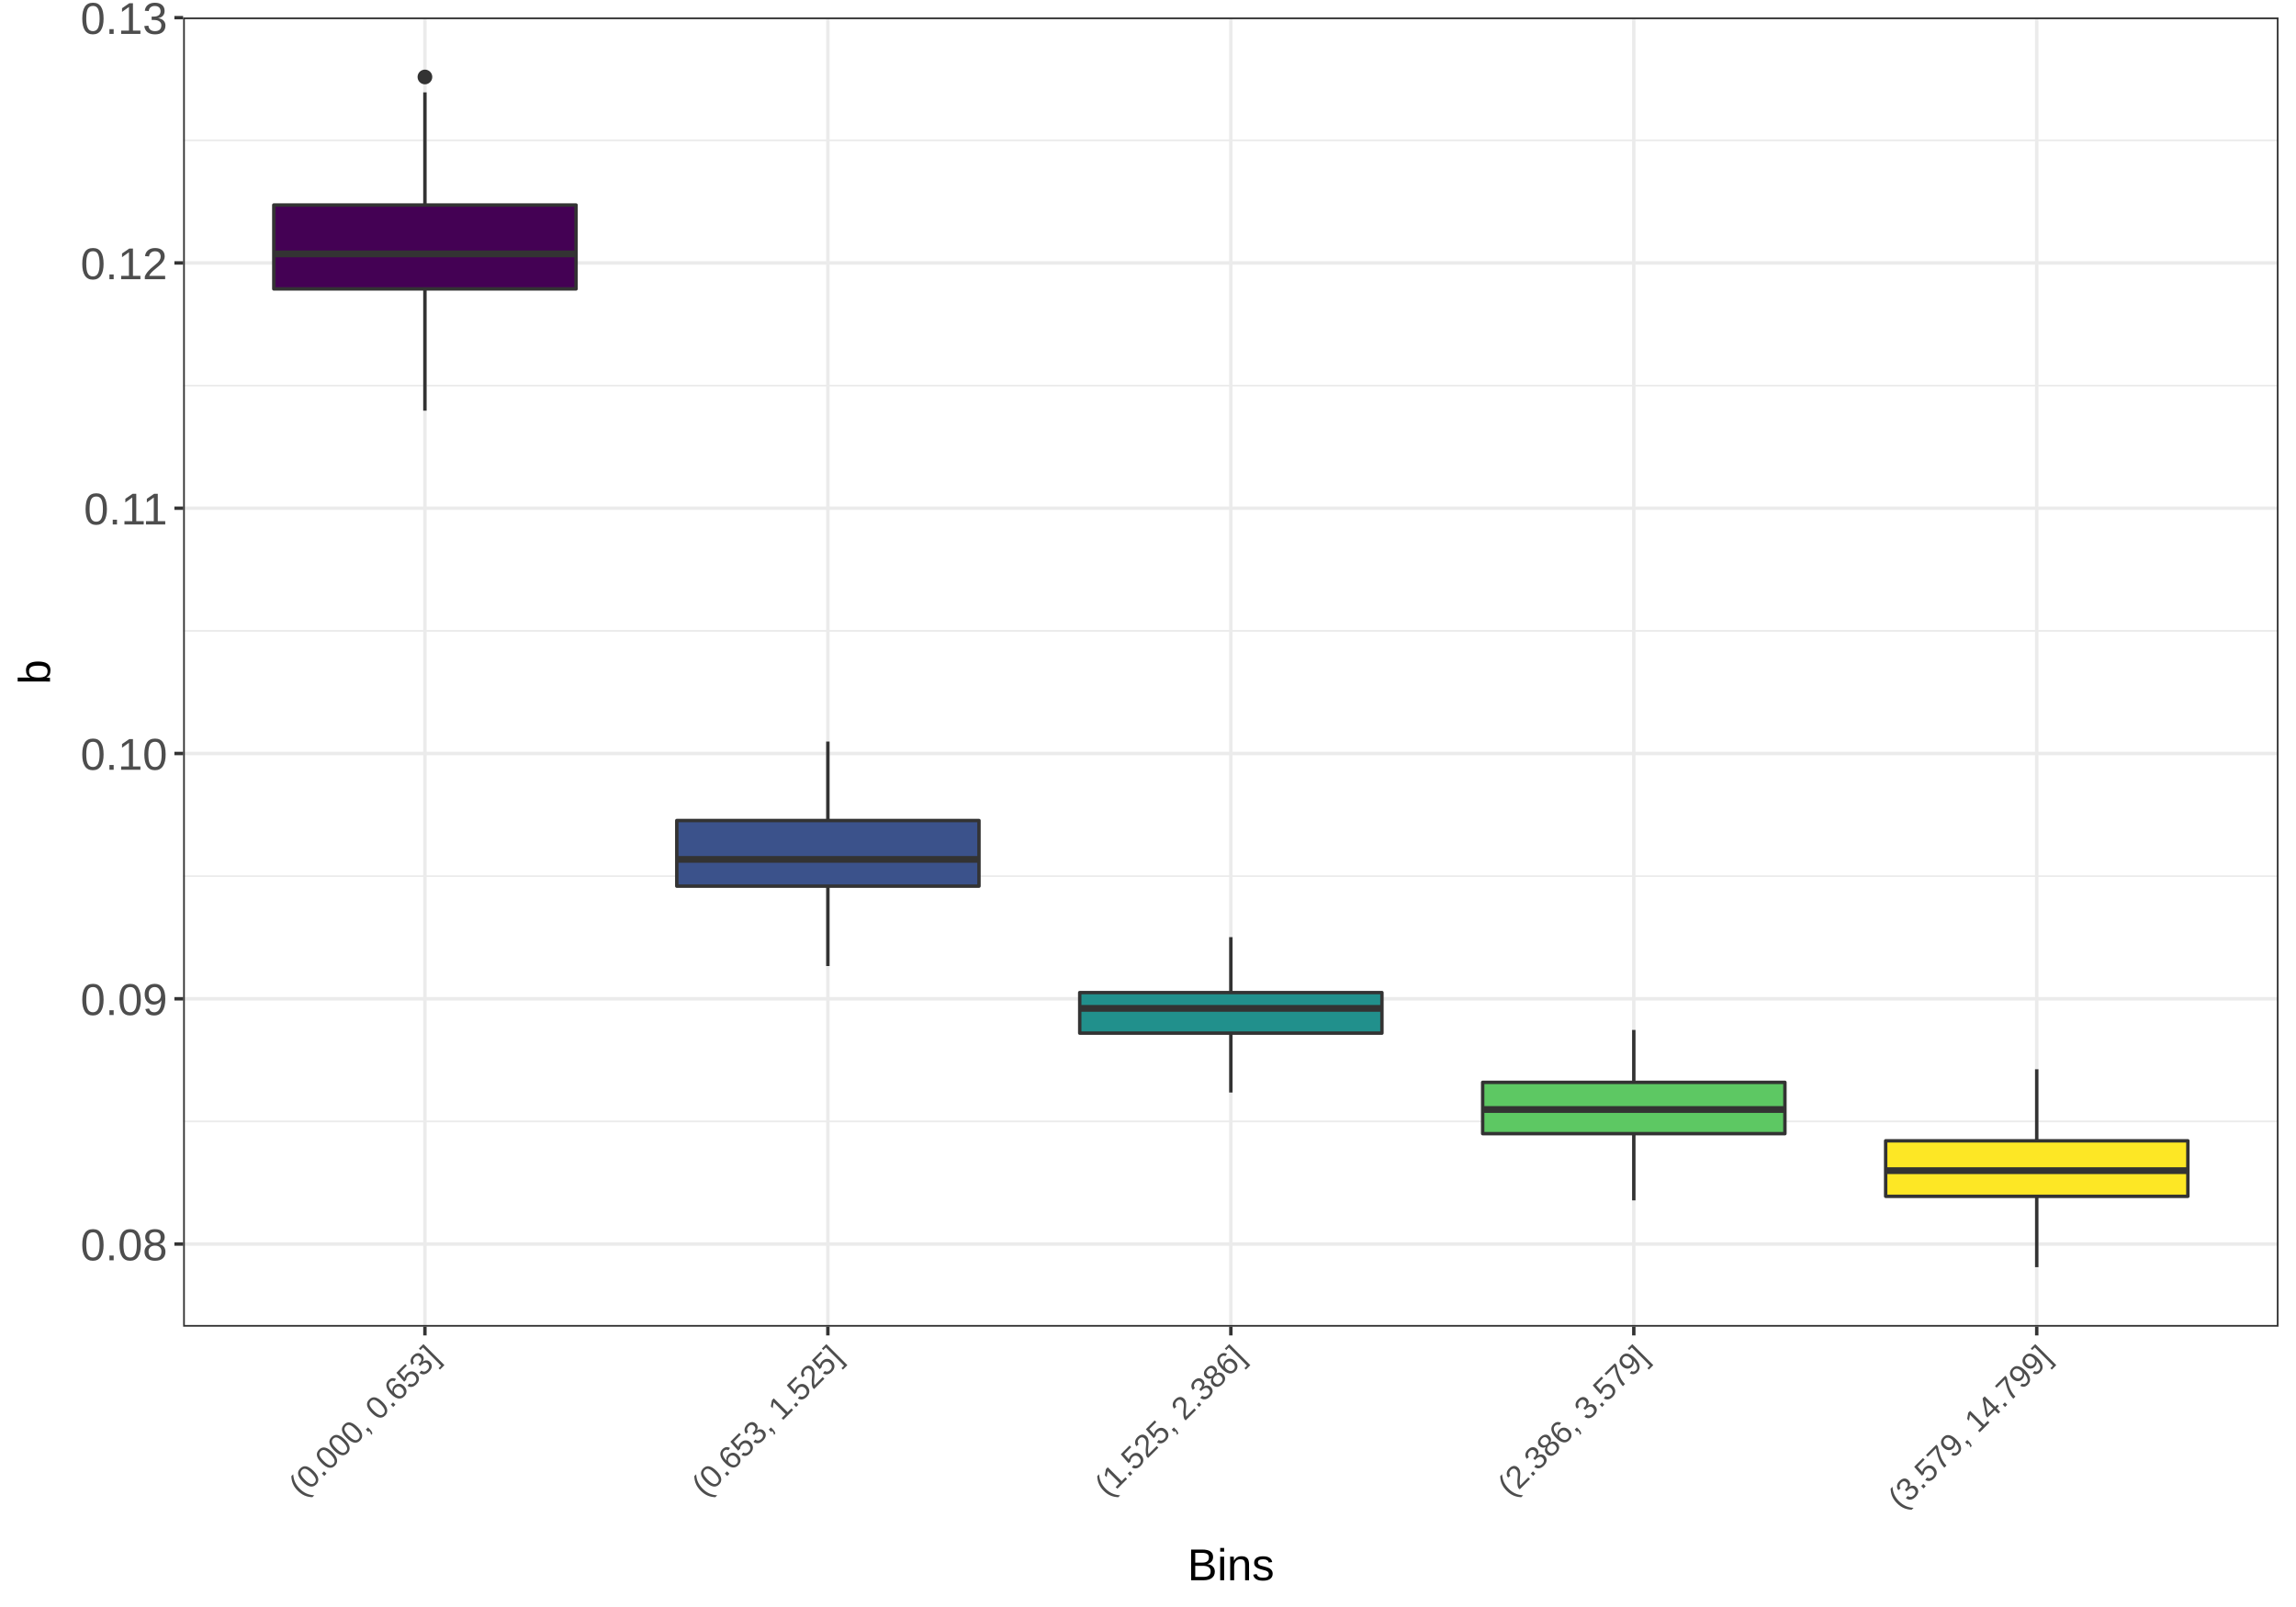
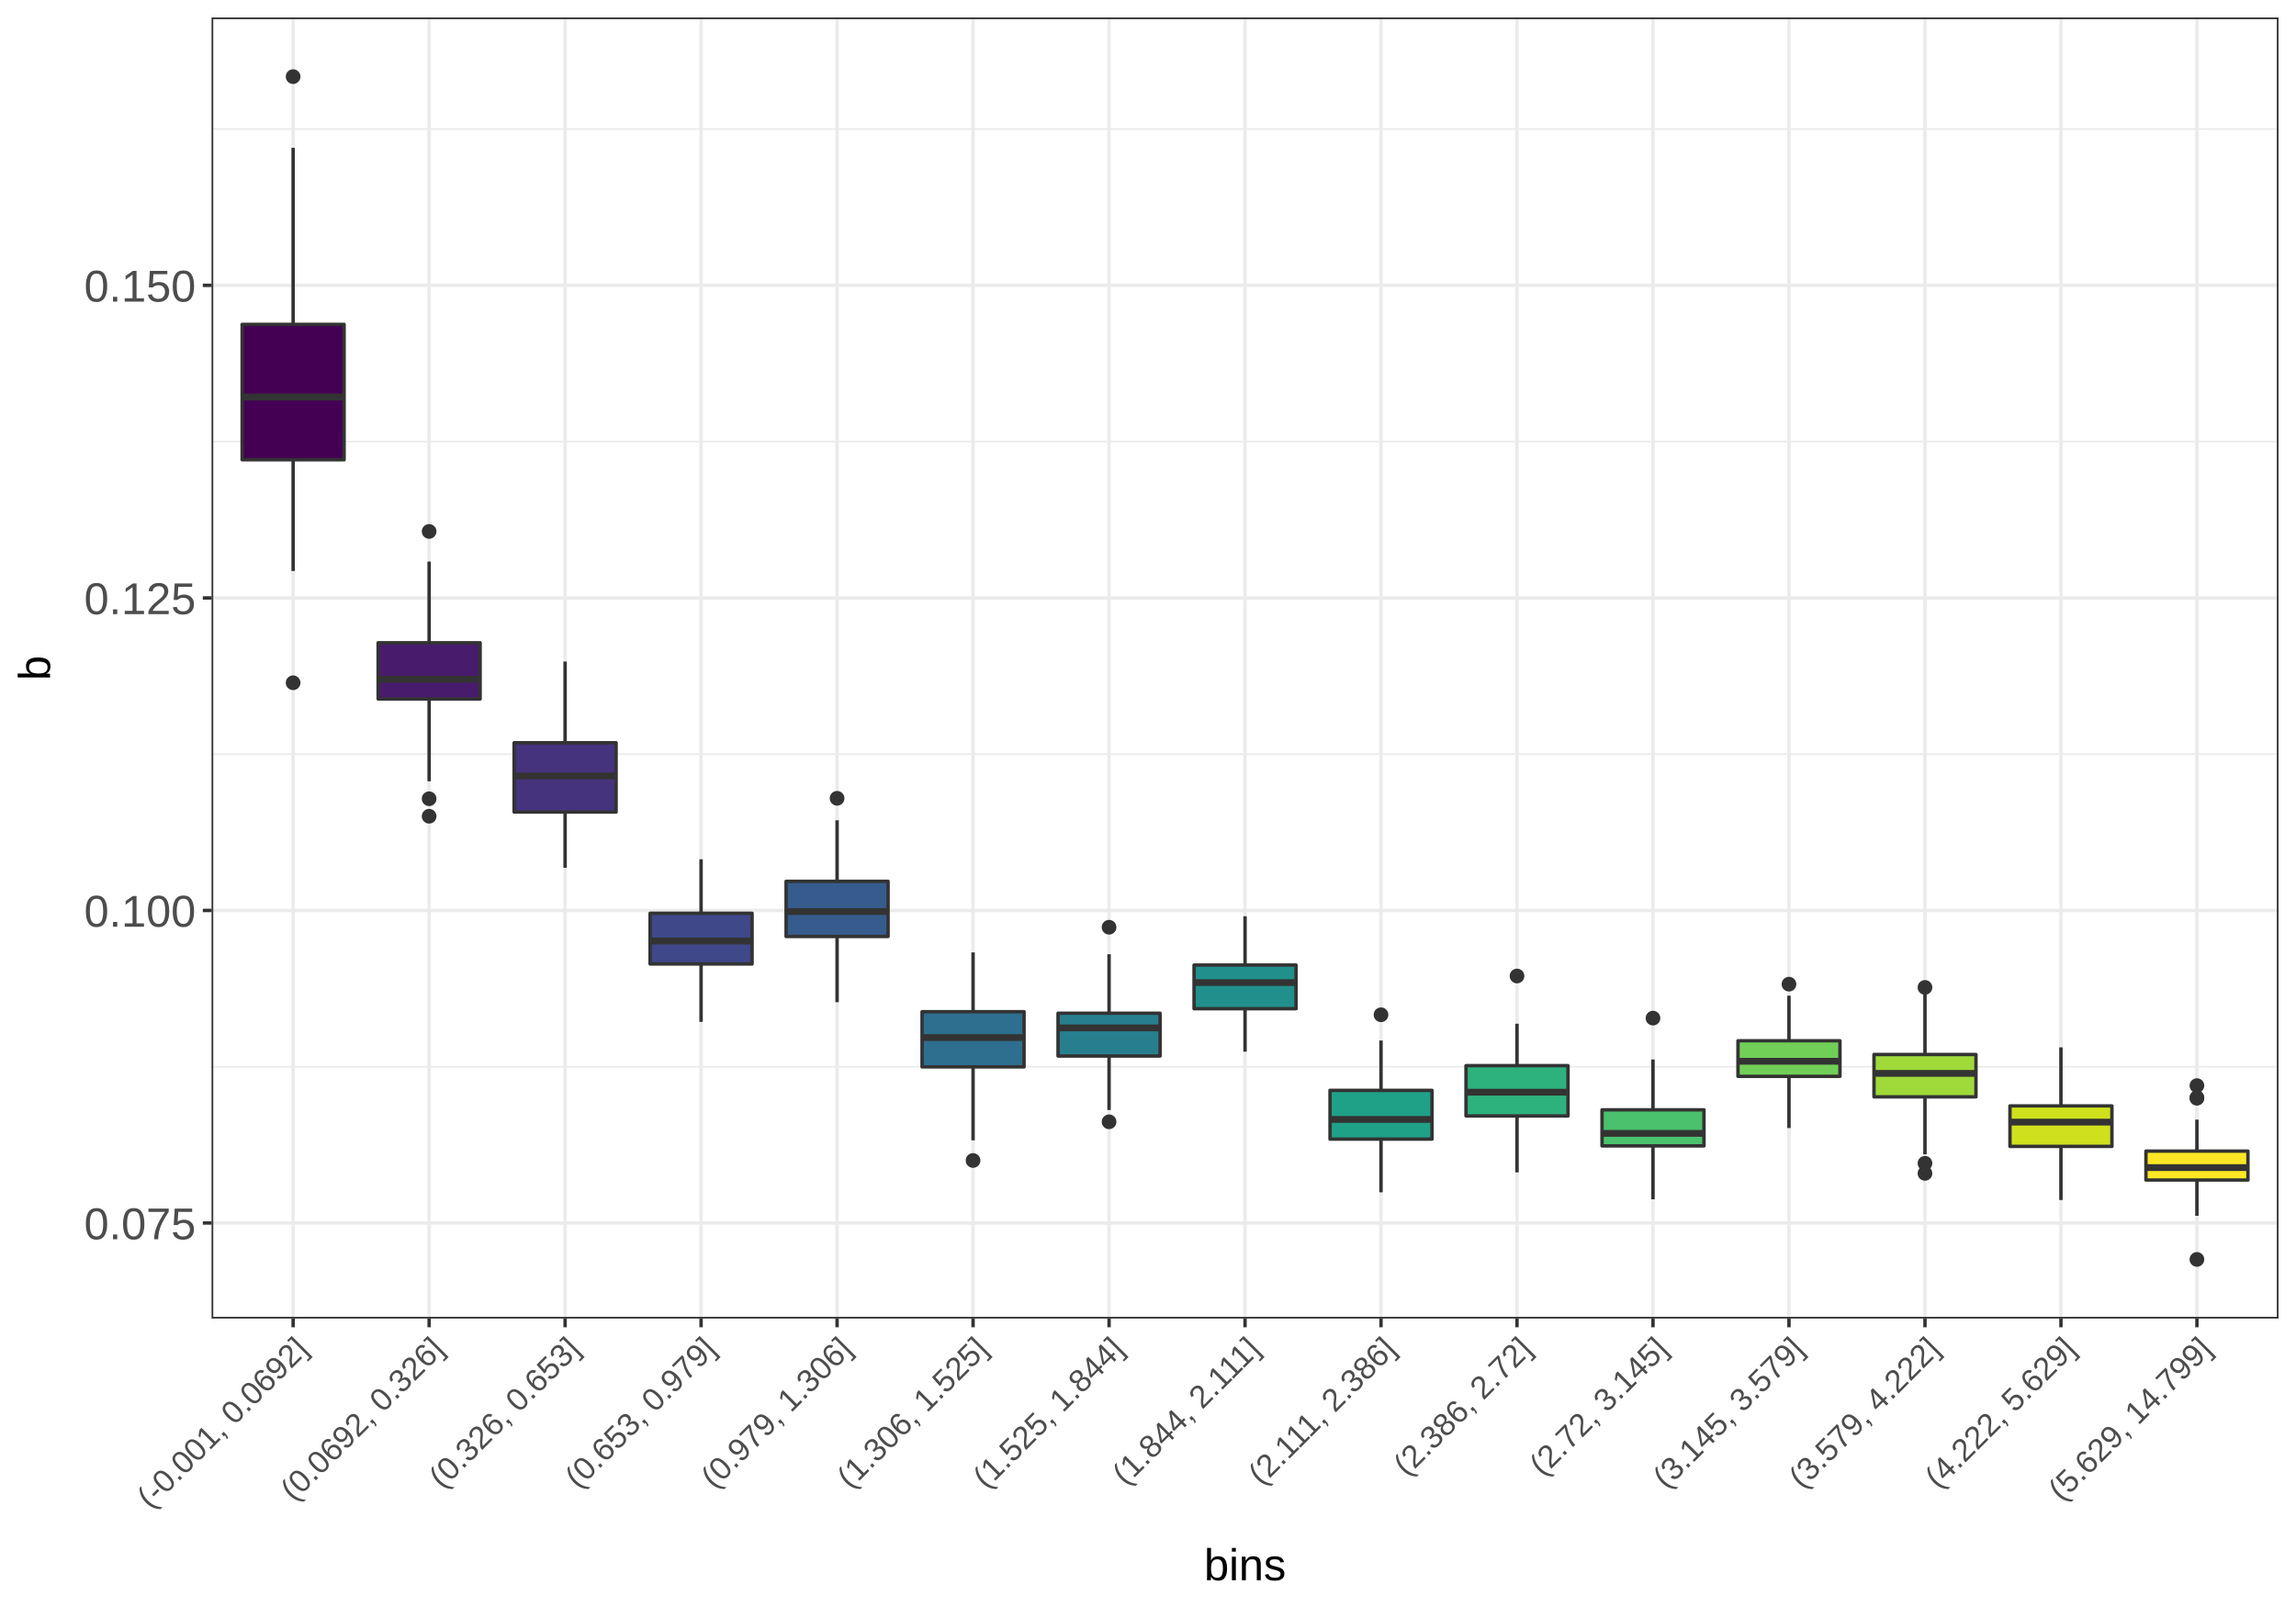
- <svg xmlns="http://www.w3.org/2000/svg" class="svglite" width="720.00pt" height="504.00pt" viewBox="0 0 720.00 504.00" version="1.1" id="svg152">
-   <defs id="defs4">
-     <style type="text/css" id="style2">
+ <svg xmlns="http://www.w3.org/2000/svg" class="svglite" width="720.00pt" height="504.00pt" viewBox="0 0 720.00 504.00">
+   <defs>
+     <style type="text/css">
    .svglite line, .svglite polyline, .svglite polygon, .svglite path, .svglite rect, .svglite circle {
      fill: none;
      stroke: #000000;
      stroke-linecap: round;
      stroke-linejoin: round;
      stroke-miterlimit: 10.00;
    }
  </style>
  </defs>
-   <rect width="100%" height="100%" style="stroke: none; fill: #FFFFFF;" id="rect6" />
-   <defs id="defs11">
+   <rect width="100%" height="100%" style="stroke: none; fill: #FFFFFF;" />
+   <defs>
    <clipPath id="cpMC4wMHw3MjAuMDB8MC4wMHw1MDQuMDA=">
-       <rect x="0.00" y="0.00" width="720.00" height="504.00" id="rect8" />
+       <rect x="0.00" y="0.00" width="720.00" height="504.00" />
    </clipPath>
  </defs>
-   <rect x="0" y="0" width="720" height="504" style="fill:#ffffff;stroke:#ffffff;stroke-width:1.07" id="rect13" />
-   <defs id="defs20">
-     <clipPath id="cpNTcuNDN8NzE0LjUyfDUuNDh8NDE2LjA4">
-       <rect x="57.43" y="5.48" width="657.09" height="410.60" id="rect17" />
+   <g clip-path="url(#cpMC4wMHw3MjAuMDB8MC4wMHw1MDQuMDA=)">
+     <rect x="-0" y="-0" width="720.00" height="504.00" style="stroke-width: 1.07; stroke: #FFFFFF; fill: #FFFFFF;" />
+   </g>
+   <defs>
+     <clipPath id="cpNjYuMzR8NzE0LjUyfDUuNDh8NDEzLjUz">
+       <rect x="66.34" y="5.48" width="648.18" height="408.05" />
    </clipPath>
  </defs>
-   <g clip-path="url(#cpNTcuNDN8NzE0LjUyfDUuNDh8NDE2LjA4)" id="g100">
-     <rect x="57.43" y="5.48" width="657.09" height="410.60" style="stroke-width: 1.07; stroke: none; fill: #FFFFFF;" id="rect22" />
-     <polyline points="57.43,351.71 714.52,351.71 " style="stroke-width: 0.53; stroke: #EBEBEB; stroke-linecap: butt;" id="polyline24" />
-     <polyline points="57.43,274.78 714.52,274.78 " style="stroke-width: 0.53; stroke: #EBEBEB; stroke-linecap: butt;" id="polyline26" />
-     <polyline points="57.43,197.86 714.52,197.86 " style="stroke-width: 0.53; stroke: #EBEBEB; stroke-linecap: butt;" id="polyline28" />
-     <polyline points="57.43,120.93 714.52,120.93 " style="stroke-width: 0.53; stroke: #EBEBEB; stroke-linecap: butt;" id="polyline30" />
-     <polyline points="57.43,44.01 714.52,44.01 " style="stroke-width: 0.53; stroke: #EBEBEB; stroke-linecap: butt;" id="polyline32" />
-     <polyline points="57.43,390.17 714.52,390.17 " style="stroke-width: 1.07; stroke: #EBEBEB; stroke-linecap: butt;" id="polyline34" />
-     <polyline points="57.43,313.24 714.52,313.24 " style="stroke-width: 1.07; stroke: #EBEBEB; stroke-linecap: butt;" id="polyline36" />
-     <polyline points="57.43,236.32 714.52,236.32 " style="stroke-width: 1.07; stroke: #EBEBEB; stroke-linecap: butt;" id="polyline38" />
-     <polyline points="57.43,159.39 714.52,159.39 " style="stroke-width: 1.07; stroke: #EBEBEB; stroke-linecap: butt;" id="polyline40" />
-     <polyline points="57.43,82.47 714.52,82.47 " style="stroke-width: 1.07; stroke: #EBEBEB; stroke-linecap: butt;" id="polyline42" />
-     <polyline points="57.43,5.54 714.52,5.54 " style="stroke-width: 1.07; stroke: #EBEBEB; stroke-linecap: butt;" id="polyline44" />
-     <polyline points="133.25,416.08 133.25,5.48 " style="stroke-width: 1.07; stroke: #EBEBEB; stroke-linecap: butt;" id="polyline46" />
-     <polyline points="259.61,416.08 259.61,5.48 " style="stroke-width: 1.07; stroke: #EBEBEB; stroke-linecap: butt;" id="polyline48" />
-     <polyline points="385.98,416.08 385.98,5.48 " style="stroke-width: 1.07; stroke: #EBEBEB; stroke-linecap: butt;" id="polyline50" />
-     <polyline points="512.34,416.08 512.34,5.48 " style="stroke-width: 1.07; stroke: #EBEBEB; stroke-linecap: butt;" id="polyline52" />
-     <polyline points="638.70,416.08 638.70,5.48 " style="stroke-width: 1.07; stroke: #EBEBEB; stroke-linecap: butt;" id="polyline54" />
-     <circle cx="133.25" cy="24.14" r="1.95" style="stroke-width: 0.71; stroke: #333333; fill: #333333;" id="circle56" />
-     <line x1="133.25" y1="64.30" x2="133.25" y2="28.98" style="stroke-width: 1.07; stroke: #333333; stroke-linecap: butt;" id="line58" />
-     <line x1="133.25" y1="90.61" x2="133.25" y2="128.79" style="stroke-width: 1.07; stroke: #333333; stroke-linecap: butt;" id="line60" />
-     <polygon points="85.86,64.30 85.86,90.61 180.64,90.61 180.64,64.30 85.86,64.30 " style="stroke-width: 1.07; stroke: #333333; fill: #440154;" id="polygon62" />
-     <line x1="85.86" y1="79.64" x2="180.64" y2="79.64" style="stroke-width: 2.13; stroke: #333333; stroke-linecap: butt;" id="line64" />
-     <line x1="259.61" y1="257.34" x2="259.61" y2="232.56" style="stroke-width: 1.07; stroke: #333333; stroke-linecap: butt;" id="line66" />
-     <line x1="259.61" y1="277.92" x2="259.61" y2="302.98" style="stroke-width: 1.07; stroke: #333333; stroke-linecap: butt;" id="line68" />
-     <polygon points="212.23,257.34 212.23,277.92 307.00,277.92 307.00,257.34 212.23,257.34 " style="stroke-width: 1.07; stroke: #333333; fill: #3B528B;" id="polygon70" />
-     <line x1="212.23" y1="269.53" x2="307.00" y2="269.53" style="stroke-width: 2.13; stroke: #333333; stroke-linecap: butt;" id="line72" />
-     <line x1="385.98" y1="311.30" x2="385.98" y2="293.92" style="stroke-width: 1.07; stroke: #333333; stroke-linecap: butt;" id="line74" />
-     <line x1="385.98" y1="324.02" x2="385.98" y2="342.65" style="stroke-width: 1.07; stroke: #333333; stroke-linecap: butt;" id="line76" />
-     <polygon points="338.59,311.30 338.59,324.02 433.36,324.02 433.36,311.30 338.59,311.30 " style="stroke-width: 1.07; stroke: #333333; fill: #21908C;" id="polygon78" />
-     <line x1="338.59" y1="316.25" x2="433.36" y2="316.25" style="stroke-width: 2.13; stroke: #333333; stroke-linecap: butt;" id="line80" />
-     <line x1="512.34" y1="339.45" x2="512.34" y2="323.03" style="stroke-width: 1.07; stroke: #333333; stroke-linecap: butt;" id="line82" />
-     <line x1="512.34" y1="355.55" x2="512.34" y2="376.47" style="stroke-width: 1.07; stroke: #333333; stroke-linecap: butt;" id="line84" />
-     <polygon points="464.95,339.45 464.95,355.55 559.73,355.55 559.73,339.45 464.95,339.45 " style="stroke-width: 1.07; stroke: #333333; fill: #5DC863;" id="polygon86" />
-     <line x1="464.95" y1="347.98" x2="559.73" y2="347.98" style="stroke-width: 2.13; stroke: #333333; stroke-linecap: butt;" id="line88" />
-     <line x1="638.70" y1="357.79" x2="638.70" y2="335.35" style="stroke-width: 1.07; stroke: #333333; stroke-linecap: butt;" id="line90" />
-     <line x1="638.70" y1="375.20" x2="638.70" y2="397.42" style="stroke-width: 1.07; stroke: #333333; stroke-linecap: butt;" id="line92" />
-     <polygon points="591.32,357.79 591.32,375.20 686.09,375.20 686.09,357.79 591.32,357.79 " style="stroke-width: 1.07; stroke: #333333; fill: #FDE725;" id="polygon94" />
-     <line x1="591.32" y1="367.16" x2="686.09" y2="367.16" style="stroke-width: 2.13; stroke: #333333; stroke-linecap: butt;" id="line96" />
-     <rect x="57.43" y="5.48" width="657.09" height="410.60" style="stroke-width: 1.07; stroke: #333333;" id="rect98" />
+   <g clip-path="url(#cpNjYuMzR8NzE0LjUyfDUuNDh8NDEzLjUz)">
+     <rect x="66.34" y="5.48" width="648.18" height="408.05" style="stroke-width: 1.07; stroke: none; fill: #FFFFFF;" />
+     <polyline points="66.34,334.55 714.52,334.55 " style="stroke-width: 0.53; stroke: #EBEBEB; stroke-linecap: butt;" />
+     <polyline points="66.34,236.53 714.52,236.53 " style="stroke-width: 0.53; stroke: #EBEBEB; stroke-linecap: butt;" />
+     <polyline points="66.34,138.50 714.52,138.50 " style="stroke-width: 0.53; stroke: #EBEBEB; stroke-linecap: butt;" />
+     <polyline points="66.34,40.48 714.52,40.48 " style="stroke-width: 0.53; stroke: #EBEBEB; stroke-linecap: butt;" />
+     <polyline points="66.34,383.57 714.52,383.57 " style="stroke-width: 1.07; stroke: #EBEBEB; stroke-linecap: butt;" />
+     <polyline points="66.34,285.54 714.52,285.54 " style="stroke-width: 1.07; stroke: #EBEBEB; stroke-linecap: butt;" />
+     <polyline points="66.34,187.52 714.52,187.52 " style="stroke-width: 1.07; stroke: #EBEBEB; stroke-linecap: butt;" />
+     <polyline points="66.34,89.49 714.52,89.49 " style="stroke-width: 1.07; stroke: #EBEBEB; stroke-linecap: butt;" />
+     <polyline points="91.92,413.53 91.92,5.48 " style="stroke-width: 1.07; stroke: #EBEBEB; stroke-linecap: butt;" />
+     <polyline points="134.57,413.53 134.57,5.48 " style="stroke-width: 1.07; stroke: #EBEBEB; stroke-linecap: butt;" />
+     <polyline points="177.21,413.53 177.21,5.48 " style="stroke-width: 1.07; stroke: #EBEBEB; stroke-linecap: butt;" />
+     <polyline points="219.85,413.53 219.85,5.48 " style="stroke-width: 1.07; stroke: #EBEBEB; stroke-linecap: butt;" />
+     <polyline points="262.50,413.53 262.50,5.48 " style="stroke-width: 1.07; stroke: #EBEBEB; stroke-linecap: butt;" />
+     <polyline points="305.14,413.53 305.14,5.48 " style="stroke-width: 1.07; stroke: #EBEBEB; stroke-linecap: butt;" />
+     <polyline points="347.79,413.53 347.79,5.48 " style="stroke-width: 1.07; stroke: #EBEBEB; stroke-linecap: butt;" />
+     <polyline points="390.43,413.53 390.43,5.48 " style="stroke-width: 1.07; stroke: #EBEBEB; stroke-linecap: butt;" />
+     <polyline points="433.07,413.53 433.07,5.48 " style="stroke-width: 1.07; stroke: #EBEBEB; stroke-linecap: butt;" />
+     <polyline points="475.72,413.53 475.72,5.48 " style="stroke-width: 1.07; stroke: #EBEBEB; stroke-linecap: butt;" />
+     <polyline points="518.36,413.53 518.36,5.48 " style="stroke-width: 1.07; stroke: #EBEBEB; stroke-linecap: butt;" />
+     <polyline points="561.00,413.53 561.00,5.48 " style="stroke-width: 1.07; stroke: #EBEBEB; stroke-linecap: butt;" />
+     <polyline points="603.65,413.53 603.65,5.48 " style="stroke-width: 1.07; stroke: #EBEBEB; stroke-linecap: butt;" />
+     <polyline points="646.29,413.53 646.29,5.48 " style="stroke-width: 1.07; stroke: #EBEBEB; stroke-linecap: butt;" />
+     <polyline points="688.93,413.53 688.93,5.48 " style="stroke-width: 1.07; stroke: #EBEBEB; stroke-linecap: butt;" />
+     <circle cx="91.92" cy="214.13" r="1.95" style="stroke-width: 0.71; stroke: #333333; fill: #333333;" />
+     <circle cx="91.92" cy="24.03" r="1.95" style="stroke-width: 0.71; stroke: #333333; fill: #333333;" />
+     <line x1="91.92" y1="101.73" x2="91.92" y2="46.35" style="stroke-width: 1.07; stroke: #333333; stroke-linecap: butt;" />
+     <line x1="91.92" y1="144.19" x2="91.92" y2="179.07" style="stroke-width: 1.07; stroke: #333333; stroke-linecap: butt;" />
+     <polygon points="75.93,101.73 75.93,144.19 107.91,144.19 107.91,101.73 75.93,101.73 " style="stroke-width: 1.07; stroke: #333333; fill: #440154;" />
+     <line x1="75.93" y1="124.52" x2="107.91" y2="124.52" style="stroke-width: 2.13; stroke: #333333; stroke-linecap: butt;" />
+     <circle cx="134.57" cy="166.67" r="1.95" style="stroke-width: 0.71; stroke: #333333; fill: #333333;" />
+     <circle cx="134.57" cy="256.00" r="1.95" style="stroke-width: 0.71; stroke: #333333; fill: #333333;" />
+     <circle cx="134.57" cy="250.51" r="1.95" style="stroke-width: 0.71; stroke: #333333; fill: #333333;" />
+     <line x1="134.57" y1="201.59" x2="134.57" y2="176.12" style="stroke-width: 1.07; stroke: #333333; stroke-linecap: butt;" />
+     <line x1="134.57" y1="219.21" x2="134.57" y2="245.03" style="stroke-width: 1.07; stroke: #333333; stroke-linecap: butt;" />
+     <polygon points="118.58,201.59 118.58,219.21 150.56,219.21 150.56,201.59 118.58,201.59 " style="stroke-width: 1.07; stroke: #333333; fill: #481B6D;" />
+     <line x1="118.58" y1="213.03" x2="150.56" y2="213.03" style="stroke-width: 2.13; stroke: #333333; stroke-linecap: butt;" />
+     <line x1="177.21" y1="232.95" x2="177.21" y2="207.48" style="stroke-width: 1.07; stroke: #333333; stroke-linecap: butt;" />
+     <line x1="177.21" y1="254.68" x2="177.21" y2="272.16" style="stroke-width: 1.07; stroke: #333333; stroke-linecap: butt;" />
+     <polygon points="161.22,232.95 161.22,254.68 193.20,254.68 193.20,232.95 161.22,232.95 " style="stroke-width: 1.07; stroke: #333333; fill: #46337E;" />
+     <line x1="161.22" y1="243.37" x2="193.20" y2="243.37" style="stroke-width: 2.13; stroke: #333333; stroke-linecap: butt;" />
+     <line x1="219.85" y1="286.43" x2="219.85" y2="269.50" style="stroke-width: 1.07; stroke: #333333; stroke-linecap: butt;" />
+     <line x1="219.85" y1="302.33" x2="219.85" y2="320.49" style="stroke-width: 1.07; stroke: #333333; stroke-linecap: butt;" />
+     <polygon points="203.86,286.43 203.86,302.33 235.85,302.33 235.85,286.43 203.86,286.43 " style="stroke-width: 1.07; stroke: #333333; fill: #3F4889;" />
+     <line x1="203.86" y1="295.14" x2="235.85" y2="295.14" style="stroke-width: 2.13; stroke: #333333; stroke-linecap: butt;" />
+     <circle cx="262.50" cy="250.37" r="1.95" style="stroke-width: 0.71; stroke: #333333; fill: #333333;" />
+     <line x1="262.50" y1="276.40" x2="262.50" y2="257.26" style="stroke-width: 1.07; stroke: #333333; stroke-linecap: butt;" />
+     <line x1="262.50" y1="293.70" x2="262.50" y2="314.32" style="stroke-width: 1.07; stroke: #333333; stroke-linecap: butt;" />
+     <polygon points="246.51,276.40 246.51,293.70 278.49,293.70 278.49,276.40 246.51,276.40 " style="stroke-width: 1.07; stroke: #333333; fill: #365C8D;" />
+     <line x1="246.51" y1="285.88" x2="278.49" y2="285.88" style="stroke-width: 2.13; stroke: #333333; stroke-linecap: butt;" />
+     <circle cx="305.14" cy="363.96" r="1.95" style="stroke-width: 0.71; stroke: #333333; fill: #333333;" />
+     <line x1="305.14" y1="317.30" x2="305.14" y2="298.69" style="stroke-width: 1.07; stroke: #333333; stroke-linecap: butt;" />
+     <line x1="305.14" y1="334.61" x2="305.14" y2="357.63" style="stroke-width: 1.07; stroke: #333333; stroke-linecap: butt;" />
+     <polygon points="289.15,317.30 289.15,334.61 321.13,334.61 321.13,317.30 289.15,317.30 " style="stroke-width: 1.07; stroke: #333333; fill: #2E6E8E;" />
+     <line x1="289.15" y1="325.41" x2="321.13" y2="325.41" style="stroke-width: 2.13; stroke: #333333; stroke-linecap: butt;" />
+     <circle cx="347.79" cy="351.83" r="1.95" style="stroke-width: 0.71; stroke: #333333; fill: #333333;" />
+     <circle cx="347.79" cy="290.81" r="1.95" style="stroke-width: 0.71; stroke: #333333; fill: #333333;" />
+     <line x1="347.79" y1="317.77" x2="347.79" y2="299.27" style="stroke-width: 1.07; stroke: #333333; stroke-linecap: butt;" />
+     <line x1="347.79" y1="331.20" x2="347.79" y2="348.13" style="stroke-width: 1.07; stroke: #333333; stroke-linecap: butt;" />
+     <polygon points="331.79,317.77 331.79,331.20 363.78,331.20 363.78,317.77 331.79,317.77 " style="stroke-width: 1.07; stroke: #333333; fill: #277F8E;" />
+     <line x1="331.79" y1="322.37" x2="363.78" y2="322.37" style="stroke-width: 2.13; stroke: #333333; stroke-linecap: butt;" />
+     <line x1="390.43" y1="302.67" x2="390.43" y2="287.37" style="stroke-width: 1.07; stroke: #333333; stroke-linecap: butt;" />
+     <line x1="390.43" y1="316.36" x2="390.43" y2="329.84" style="stroke-width: 1.07; stroke: #333333; stroke-linecap: butt;" />
+     <polygon points="374.44,302.67 374.44,316.36 406.42,316.36 406.42,302.67 374.44,302.67 " style="stroke-width: 1.07; stroke: #333333; fill: #21908C;" />
+     <line x1="374.44" y1="308.16" x2="406.42" y2="308.16" style="stroke-width: 2.13; stroke: #333333; stroke-linecap: butt;" />
+     <circle cx="433.07" cy="318.26" r="1.95" style="stroke-width: 0.71; stroke: #333333; fill: #333333;" />
+     <line x1="433.07" y1="341.97" x2="433.07" y2="326.35" style="stroke-width: 1.07; stroke: #333333; stroke-linecap: butt;" />
+     <line x1="433.07" y1="357.26" x2="433.07" y2="373.94" style="stroke-width: 1.07; stroke: #333333; stroke-linecap: butt;" />
+     <polygon points="417.08,341.97 417.08,357.26 449.06,357.26 449.06,341.97 417.08,341.97 " style="stroke-width: 1.07; stroke: #333333; fill: #1FA187;" />
+     <line x1="417.08" y1="351.08" x2="449.06" y2="351.08" style="stroke-width: 2.13; stroke: #333333; stroke-linecap: butt;" />
+     <circle cx="475.72" cy="306.10" r="1.95" style="stroke-width: 0.71; stroke: #333333; fill: #333333;" />
+     <line x1="475.72" y1="334.22" x2="475.72" y2="321.06" style="stroke-width: 1.07; stroke: #333333; stroke-linecap: butt;" />
+     <line x1="475.72" y1="349.99" x2="475.72" y2="367.70" style="stroke-width: 1.07; stroke: #333333; stroke-linecap: butt;" />
+     <polygon points="459.72,334.22 459.72,349.99 491.71,349.99 491.71,334.22 459.72,334.22 " style="stroke-width: 1.07; stroke: #333333; fill: #2DB27D;" />
+     <line x1="459.72" y1="342.53" x2="491.71" y2="342.53" style="stroke-width: 2.13; stroke: #333333; stroke-linecap: butt;" />
+     <circle cx="518.36" cy="319.31" r="1.95" style="stroke-width: 0.71; stroke: #333333; fill: #333333;" />
+     <line x1="518.36" y1="348.07" x2="518.36" y2="332.27" style="stroke-width: 1.07; stroke: #333333; stroke-linecap: butt;" />
+     <line x1="518.36" y1="359.39" x2="518.36" y2="376.13" style="stroke-width: 1.07; stroke: #333333; stroke-linecap: butt;" />
+     <polygon points="502.37,348.07 502.37,359.39 534.35,359.39 534.35,348.07 502.37,348.07 " style="stroke-width: 1.07; stroke: #333333; fill: #4AC16D;" />
+     <line x1="502.37" y1="355.46" x2="534.35" y2="355.46" style="stroke-width: 2.13; stroke: #333333; stroke-linecap: butt;" />
+     <circle cx="561.00" cy="308.66" r="1.95" style="stroke-width: 0.71; stroke: #333333; fill: #333333;" />
+     <line x1="561.00" y1="326.41" x2="561.00" y2="312.26" style="stroke-width: 1.07; stroke: #333333; stroke-linecap: butt;" />
+     <line x1="561.00" y1="337.57" x2="561.00" y2="353.77" style="stroke-width: 1.07; stroke: #333333; stroke-linecap: butt;" />
+     <polygon points="545.01,326.41 545.01,337.57 576.99,337.57 576.99,326.41 545.01,326.41 " style="stroke-width: 1.07; stroke: #333333; fill: #71CF57;" />
+     <line x1="545.01" y1="332.85" x2="576.99" y2="332.85" style="stroke-width: 2.13; stroke: #333333; stroke-linecap: butt;" />
+     <circle cx="603.65" cy="368.00" r="1.95" style="stroke-width: 0.71; stroke: #333333; fill: #333333;" />
+     <circle cx="603.65" cy="309.68" r="1.95" style="stroke-width: 0.71; stroke: #333333; fill: #333333;" />
+     <circle cx="603.65" cy="364.84" r="1.95" style="stroke-width: 0.71; stroke: #333333; fill: #333333;" />
+     <line x1="603.65" y1="330.72" x2="603.65" y2="310.85" style="stroke-width: 1.07; stroke: #333333; stroke-linecap: butt;" />
+     <line x1="603.65" y1="344.00" x2="603.65" y2="362.02" style="stroke-width: 1.07; stroke: #333333; stroke-linecap: butt;" />
+     <polygon points="587.66,330.72 587.66,344.00 619.64,344.00 619.64,330.72 587.66,330.72 " style="stroke-width: 1.07; stroke: #333333; fill: #9FDA3A;" />
+     <line x1="587.66" y1="336.64" x2="619.64" y2="336.64" style="stroke-width: 2.13; stroke: #333333; stroke-linecap: butt;" />
+     <line x1="646.29" y1="346.84" x2="646.29" y2="328.48" style="stroke-width: 1.07; stroke: #333333; stroke-linecap: butt;" />
+     <line x1="646.29" y1="359.54" x2="646.29" y2="376.36" style="stroke-width: 1.07; stroke: #333333; stroke-linecap: butt;" />
+     <polygon points="630.30,346.84 630.30,359.54 662.28,359.54 662.28,346.84 630.30,346.84 " style="stroke-width: 1.07; stroke: #333333; fill: #CFE11C;" />
+     <line x1="630.30" y1="351.92" x2="662.28" y2="351.92" style="stroke-width: 2.13; stroke: #333333; stroke-linecap: butt;" />
+     <circle cx="688.93" cy="344.23" r="1.95" style="stroke-width: 0.71; stroke: #333333; fill: #333333;" />
+     <circle cx="688.93" cy="394.99" r="1.95" style="stroke-width: 0.71; stroke: #333333; fill: #333333;" />
+     <circle cx="688.93" cy="344.44" r="1.95" style="stroke-width: 0.71; stroke: #333333; fill: #333333;" />
+     <circle cx="688.93" cy="340.48" r="1.95" style="stroke-width: 0.71; stroke: #333333; fill: #333333;" />
+     <line x1="688.93" y1="361.02" x2="688.93" y2="351.14" style="stroke-width: 1.07; stroke: #333333; stroke-linecap: butt;" />
+     <line x1="688.93" y1="370.09" x2="688.93" y2="381.31" style="stroke-width: 1.07; stroke: #333333; stroke-linecap: butt;" />
+     <polygon points="672.94,361.02 672.94,370.09 704.93,370.09 704.93,361.02 672.94,361.02 " style="stroke-width: 1.07; stroke: #333333; fill: #FDE725;" />
+     <line x1="672.94" y1="366.19" x2="704.93" y2="366.19" style="stroke-width: 2.13; stroke: #333333; stroke-linecap: butt;" />
+     <rect x="66.34" y="5.48" width="648.18" height="408.05" style="stroke-width: 1.07; stroke: #333333;" />
  </g>
-   <text x="52.5" y="395.27" text-anchor="end" style="font-size:14px;font-family:Arimo;fill:#4d4d4d" textLength="31.17" lengthAdjust="spacingAndGlyphs" id="text102">0.08</text>
-   <text x="52.5" y="318.34" text-anchor="end" style="font-size:14px;font-family:Arimo;fill:#4d4d4d" textLength="31.17" lengthAdjust="spacingAndGlyphs" id="text104">0.09</text>
-   <text x="52.5" y="241.42" text-anchor="end" style="font-size:14px;font-family:Arimo;fill:#4d4d4d" textLength="31.17" lengthAdjust="spacingAndGlyphs" id="text106">0.10</text>
-   <text x="52.5" y="164.49" text-anchor="end" style="font-size:14px;font-family:Arimo;fill:#4d4d4d" textLength="31.17" lengthAdjust="spacingAndGlyphs" id="text108">0.11</text>
-   <text x="52.5" y="87.57" text-anchor="end" style="font-size:14px;font-family:Arimo;fill:#4d4d4d" textLength="31.17" lengthAdjust="spacingAndGlyphs" id="text110">0.12</text>
-   <text x="52.5" y="10.64" text-anchor="end" style="font-size:14px;font-family:Arimo;fill:#4d4d4d" textLength="31.17" lengthAdjust="spacingAndGlyphs" id="text112">0.13</text>
-   <polyline points="54.69,390.17 57.43,390.17 " style="stroke:#333333;stroke-width:1.07;stroke-linecap:butt" id="polyline114" />
-   <polyline points="54.69,313.24 57.43,313.24 " style="stroke:#333333;stroke-width:1.07;stroke-linecap:butt" id="polyline116" />
-   <polyline points="54.69,236.32 57.43,236.32 " style="stroke:#333333;stroke-width:1.07;stroke-linecap:butt" id="polyline118" />
-   <polyline points="54.69,159.39 57.43,159.39 " style="stroke:#333333;stroke-width:1.07;stroke-linecap:butt" id="polyline120" />
-   <polyline points="54.69,82.47 57.43,82.47 " style="stroke:#333333;stroke-width:1.07;stroke-linecap:butt" id="polyline122" />
-   <polyline points="54.69,5.54 57.43,5.54 " style="stroke:#333333;stroke-width:1.07;stroke-linecap:butt" id="polyline124" />
-   <polyline points="133.25,418.82 133.25,416.08 " style="stroke:#333333;stroke-width:1.07;stroke-linecap:butt" id="polyline126" />
-   <polyline points="259.61,418.82 259.61,416.08 " style="stroke:#333333;stroke-width:1.07;stroke-linecap:butt" id="polyline128" />
-   <polyline points="385.98,418.82 385.98,416.08 " style="stroke:#333333;stroke-width:1.07;stroke-linecap:butt" id="polyline130" />
-   <polyline points="512.34,418.82 512.34,416.08 " style="stroke:#333333;stroke-width:1.07;stroke-linecap:butt" id="polyline132" />
-   <polyline points="638.70,418.82 638.70,416.08 " style="stroke:#333333;stroke-width:1.07;stroke-linecap:butt" id="polyline134" />
-   <text transform="rotate(-45,583.6377,46.00935)" text-anchor="end" style="font-size:10px;font-family:Arimo;fill:#4d4d4d" textLength="75.06" lengthAdjust="spacingAndGlyphs" id="text136">(0.000, 0.653]</text>
-   <text transform="rotate(-45,646.8177,-106.5207)" text-anchor="end" style="font-size:10px;font-family:Arimo;fill:#4d4d4d" textLength="71.45" lengthAdjust="spacingAndGlyphs" id="text138">(0.653, 1.525]</text>
-   <text transform="rotate(-45,709.9977,-259.0507)" text-anchor="end" style="font-size:10px;font-family:Arimo;fill:#4d4d4d" textLength="71.45" lengthAdjust="spacingAndGlyphs" id="text140">(1.525, 2.386]</text>
-   <text transform="rotate(-45,773.1827,-411.5928)" text-anchor="end" style="font-size:10px;font-family:Arimo;fill:#4d4d4d" textLength="71.45" lengthAdjust="spacingAndGlyphs" id="text142">(2.386, 3.579]</text>
-   <text transform="rotate(-45,836.3627,-564.1228)" text-anchor="end" style="font-size:10px;font-family:Arimo;fill:#4d4d4d" textLength="77.82" lengthAdjust="spacingAndGlyphs" id="text144">(3.579, 14.799]</text>
-   <text x="385.98" y="495.61" text-anchor="middle" style="font-size:14px;font-family:Arimo" textLength="28.94" lengthAdjust="spacingAndGlyphs" id="text146">Bins</text>
-   <text transform="rotate(-90,113.23,97.55)" text-anchor="middle" style="font-size:14px;font-family:Arimo" textLength="8.88" lengthAdjust="spacingAndGlyphs" id="text148">b</text>
+   <g clip-path="url(#cpMC4wMHw3MjAuMDB8MC4wMHw1MDQuMDA=)">
+     <text x="61.41" y="388.67" text-anchor="end" style="font-size: 14.00px; fill: #4D4D4D; font-family: Arimo;" textLength="40.08px" lengthAdjust="spacingAndGlyphs">0.075</text>
+     <text x="61.41" y="290.64" text-anchor="end" style="font-size: 14.00px; fill: #4D4D4D; font-family: Arimo;" textLength="40.08px" lengthAdjust="spacingAndGlyphs">0.100</text>
+     <text x="61.41" y="192.62" text-anchor="end" style="font-size: 14.00px; fill: #4D4D4D; font-family: Arimo;" textLength="40.08px" lengthAdjust="spacingAndGlyphs">0.125</text>
+     <text x="61.41" y="94.59" text-anchor="end" style="font-size: 14.00px; fill: #4D4D4D; font-family: Arimo;" textLength="40.08px" lengthAdjust="spacingAndGlyphs">0.150</text>
+     <polyline points="63.60,383.57 66.34,383.57 " style="stroke-width: 1.07; stroke: #333333; stroke-linecap: butt;" />
+     <polyline points="63.60,285.54 66.34,285.54 " style="stroke-width: 1.07; stroke: #333333; stroke-linecap: butt;" />
+     <polyline points="63.60,187.52 66.34,187.52 " style="stroke-width: 1.07; stroke: #333333; stroke-linecap: butt;" />
+     <polyline points="63.60,89.49 66.34,89.49 " style="stroke-width: 1.07; stroke: #333333; stroke-linecap: butt;" />
+     <polyline points="91.92,416.27 91.92,413.53 " style="stroke-width: 1.07; stroke: #333333; stroke-linecap: butt;" />
+     <polyline points="134.57,416.27 134.57,413.53 " style="stroke-width: 1.07; stroke: #333333; stroke-linecap: butt;" />
+     <polyline points="177.21,416.27 177.21,413.53 " style="stroke-width: 1.07; stroke: #333333; stroke-linecap: butt;" />
+     <polyline points="219.85,416.27 219.85,413.53 " style="stroke-width: 1.07; stroke: #333333; stroke-linecap: butt;" />
+     <polyline points="262.50,416.27 262.50,413.53 " style="stroke-width: 1.07; stroke: #333333; stroke-linecap: butt;" />
+     <polyline points="305.14,416.27 305.14,413.53 " style="stroke-width: 1.07; stroke: #333333; stroke-linecap: butt;" />
+     <polyline points="347.79,416.27 347.79,413.53 " style="stroke-width: 1.07; stroke: #333333; stroke-linecap: butt;" />
+     <polyline points="390.43,416.27 390.43,413.53 " style="stroke-width: 1.07; stroke: #333333; stroke-linecap: butt;" />
+     <polyline points="433.07,416.27 433.07,413.53 " style="stroke-width: 1.07; stroke: #333333; stroke-linecap: butt;" />
+     <polyline points="475.72,416.27 475.72,413.53 " style="stroke-width: 1.07; stroke: #333333; stroke-linecap: butt;" />
+     <polyline points="518.36,416.27 518.36,413.53 " style="stroke-width: 1.07; stroke: #333333; stroke-linecap: butt;" />
+     <polyline points="561.00,416.27 561.00,413.53 " style="stroke-width: 1.07; stroke: #333333; stroke-linecap: butt;" />
+     <polyline points="603.65,416.27 603.65,413.53 " style="stroke-width: 1.07; stroke: #333333; stroke-linecap: butt;" />
+     <polyline points="646.29,416.27 646.29,413.53 " style="stroke-width: 1.07; stroke: #333333; stroke-linecap: butt;" />
+     <polyline points="688.93,416.27 688.93,413.53 " style="stroke-width: 1.07; stroke: #333333; stroke-linecap: butt;" />
+     <text transform="translate(97.08,423.62) rotate(-45)" text-anchor="end" style="font-size: 10.00px; fill: #4D4D4D; font-family: Arimo;" textLength="81.42px" lengthAdjust="spacingAndGlyphs">(-0.001, 0.0692]</text>
+     <text transform="translate(139.72,423.62) rotate(-45)" text-anchor="end" style="font-size: 10.00px; fill: #4D4D4D; font-family: Arimo;" textLength="77.82px" lengthAdjust="spacingAndGlyphs">(0.0692, 0.326]</text>
+     <text transform="translate(182.37,423.62) rotate(-45)" text-anchor="end" style="font-size: 10.00px; fill: #4D4D4D; font-family: Arimo;" textLength="71.45px" lengthAdjust="spacingAndGlyphs">(0.326, 0.653]</text>
+     <text transform="translate(225.01,423.62) rotate(-45)" text-anchor="end" style="font-size: 10.00px; fill: #4D4D4D; font-family: Arimo;" textLength="71.45px" lengthAdjust="spacingAndGlyphs">(0.653, 0.979]</text>
+     <text transform="translate(267.66,423.62) rotate(-45)" text-anchor="end" style="font-size: 10.00px; fill: #4D4D4D; font-family: Arimo;" textLength="71.45px" lengthAdjust="spacingAndGlyphs">(0.979, 1.306]</text>
+     <text transform="translate(310.30,423.62) rotate(-45)" text-anchor="end" style="font-size: 10.00px; fill: #4D4D4D; font-family: Arimo;" textLength="71.45px" lengthAdjust="spacingAndGlyphs">(1.306, 1.525]</text>
+     <text transform="translate(352.94,423.62) rotate(-45)" text-anchor="end" style="font-size: 10.00px; fill: #4D4D4D; font-family: Arimo;" textLength="71.45px" lengthAdjust="spacingAndGlyphs">(1.525, 1.844]</text>
+     <text transform="translate(395.59,423.62) rotate(-45)" text-anchor="end" style="font-size: 10.00px; fill: #4D4D4D; font-family: Arimo;" textLength="71.45px" lengthAdjust="spacingAndGlyphs">(1.844, 2.111]</text>
+     <text transform="translate(438.23,423.62) rotate(-45)" text-anchor="end" style="font-size: 10.00px; fill: #4D4D4D; font-family: Arimo;" textLength="71.45px" lengthAdjust="spacingAndGlyphs">(2.111, 2.386]</text>
+     <text transform="translate(480.87,423.62) rotate(-45)" text-anchor="end" style="font-size: 10.00px; fill: #4D4D4D; font-family: Arimo;" textLength="65.09px" lengthAdjust="spacingAndGlyphs">(2.386, 2.72]</text>
+     <text transform="translate(523.52,423.62) rotate(-45)" text-anchor="end" style="font-size: 10.00px; fill: #4D4D4D; font-family: Arimo;" textLength="65.09px" lengthAdjust="spacingAndGlyphs">(2.72, 3.145]</text>
+     <text transform="translate(566.16,423.62) rotate(-45)" text-anchor="end" style="font-size: 10.00px; fill: #4D4D4D; font-family: Arimo;" textLength="71.45px" lengthAdjust="spacingAndGlyphs">(3.145, 3.579]</text>
+     <text transform="translate(608.80,423.62) rotate(-45)" text-anchor="end" style="font-size: 10.00px; fill: #4D4D4D; font-family: Arimo;" textLength="71.45px" lengthAdjust="spacingAndGlyphs">(3.579, 4.222]</text>
+     <text transform="translate(651.45,423.62) rotate(-45)" text-anchor="end" style="font-size: 10.00px; fill: #4D4D4D; font-family: Arimo;" textLength="71.45px" lengthAdjust="spacingAndGlyphs">(4.222, 5.629]</text>
+     <text transform="translate(694.09,423.62) rotate(-45)" text-anchor="end" style="font-size: 10.00px; fill: #4D4D4D; font-family: Arimo;" textLength="77.82px" lengthAdjust="spacingAndGlyphs">(5.629, 14.799]</text>
+     <text x="390.43" y="495.61" text-anchor="middle" style="font-size: 14.00px; font-family: Arimo;" textLength="28.94px" lengthAdjust="spacingAndGlyphs">bins</text>
+     <text transform="translate(15.68,209.51) rotate(-90)" text-anchor="middle" style="font-size: 14.00px; font-family: Arimo;" textLength="8.88px" lengthAdjust="spacingAndGlyphs">b</text>
+   </g>
</svg>
